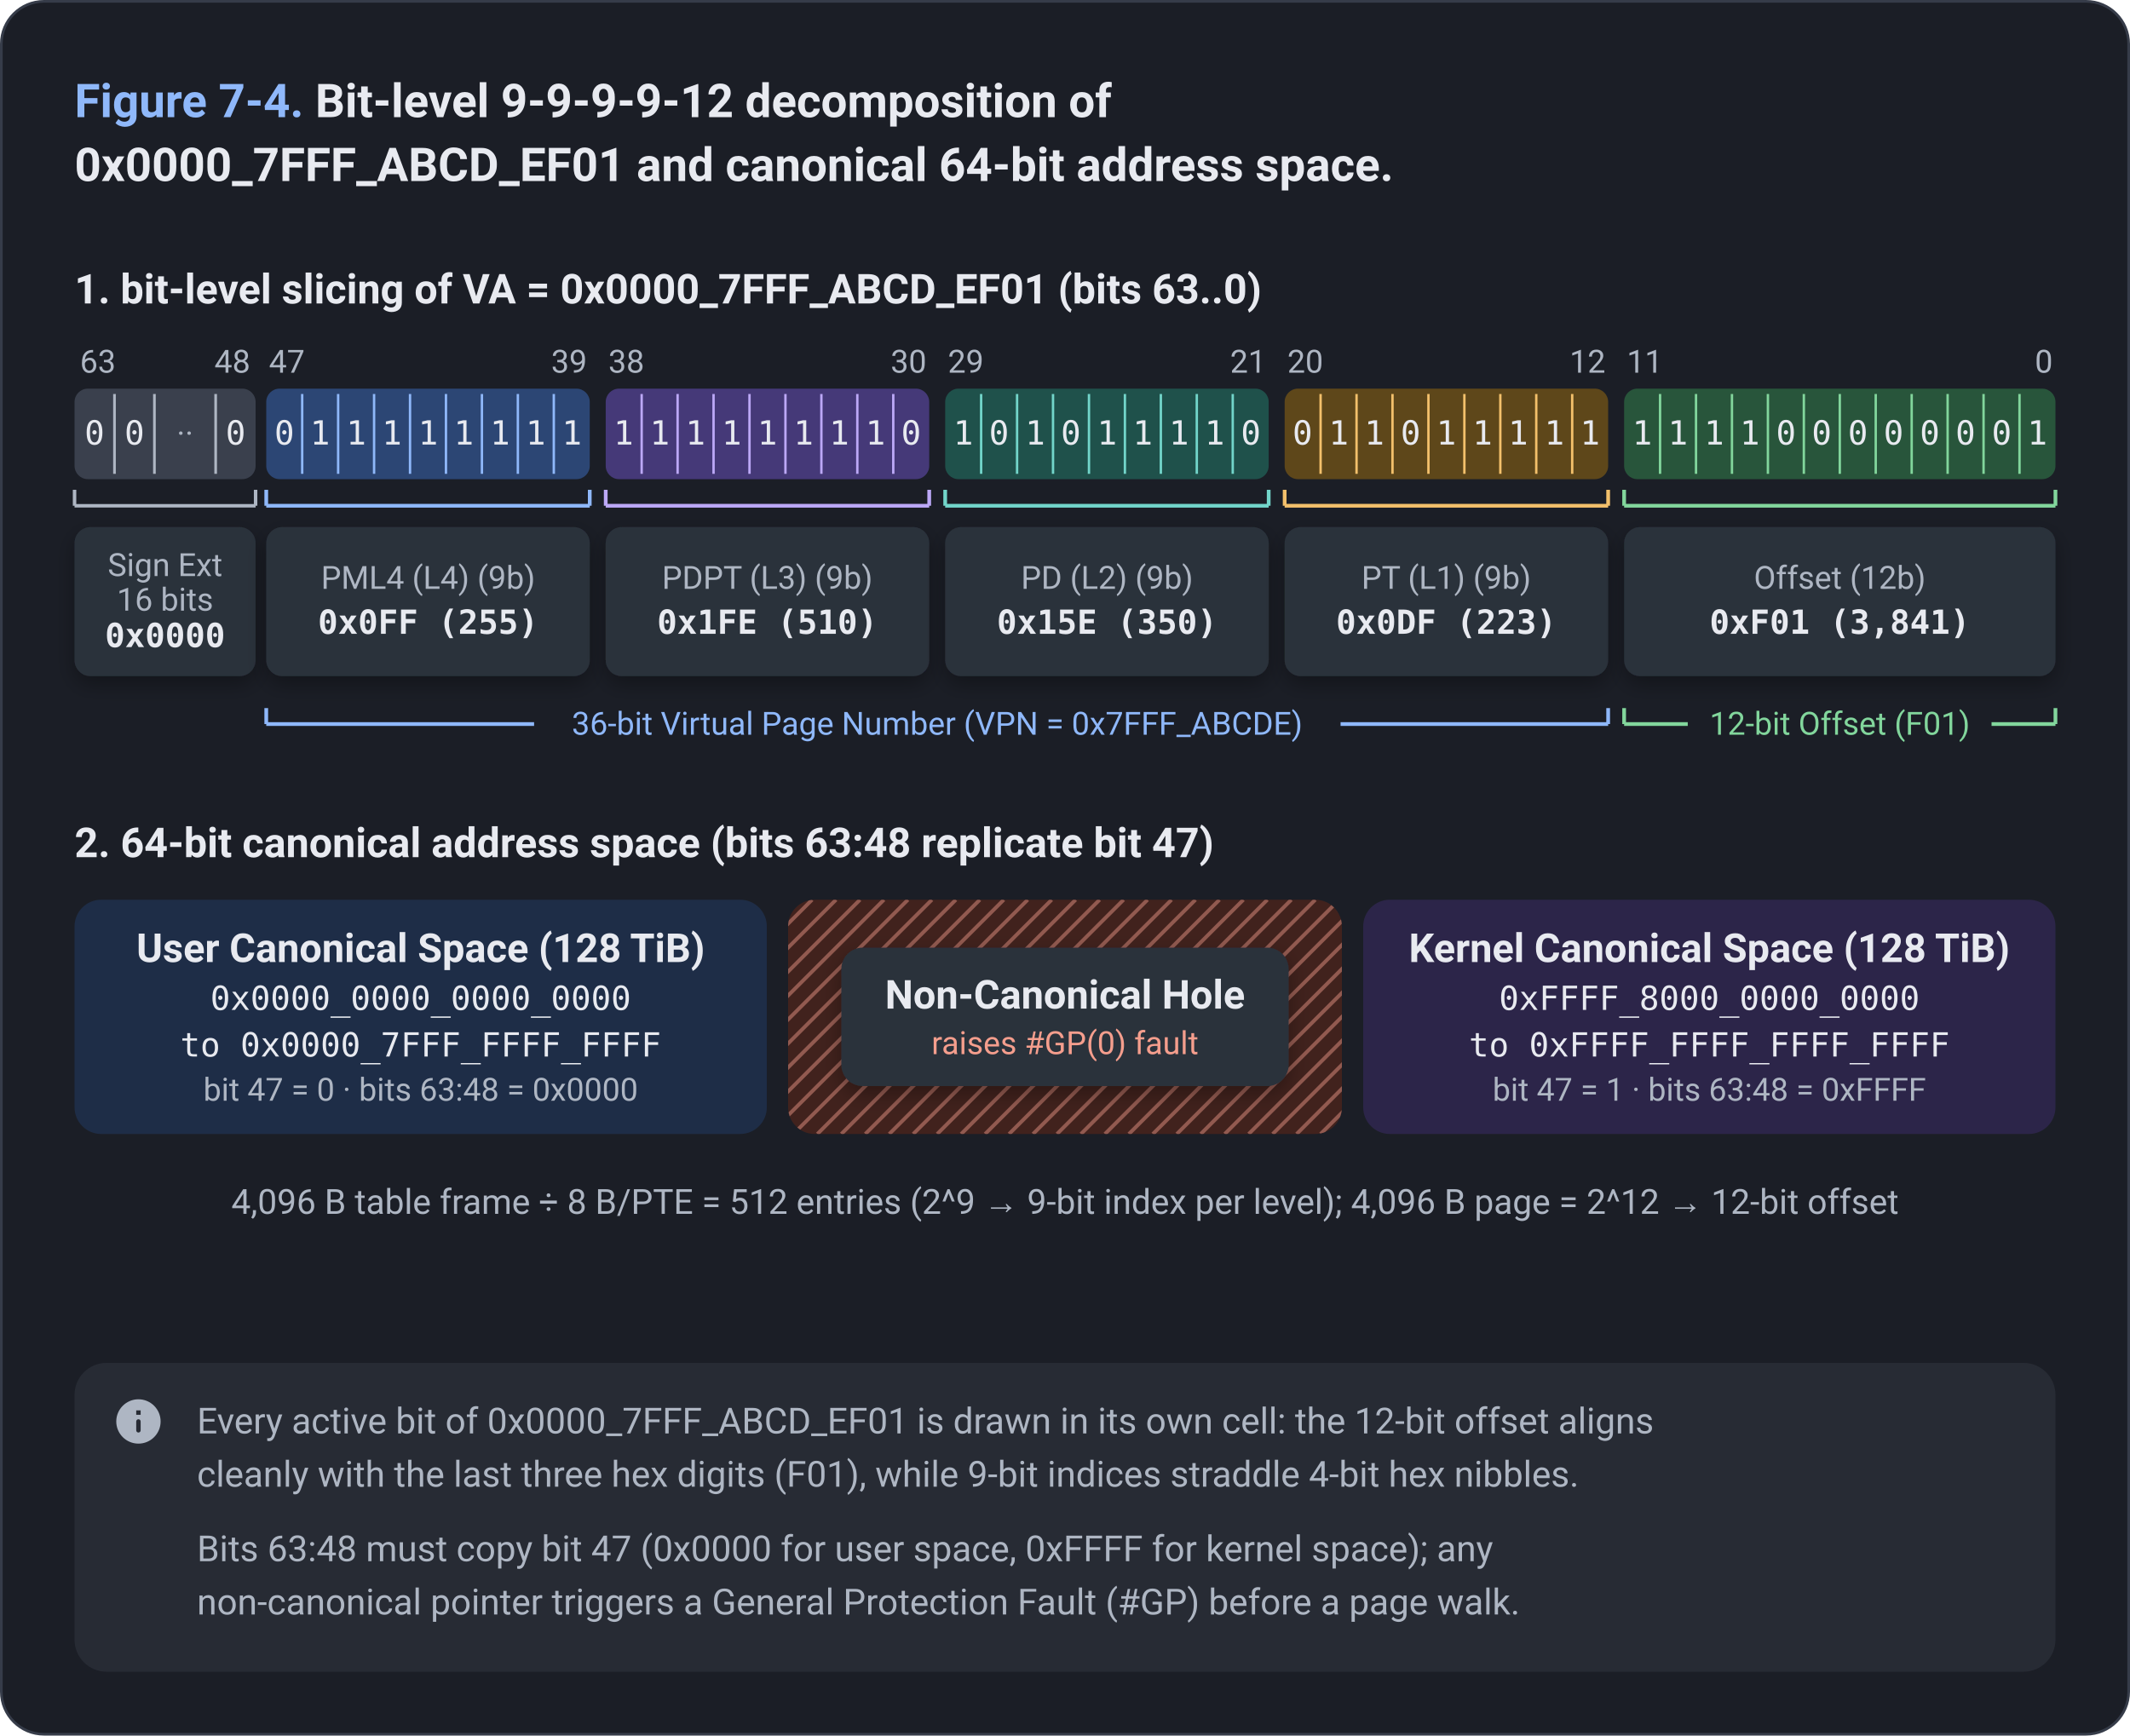
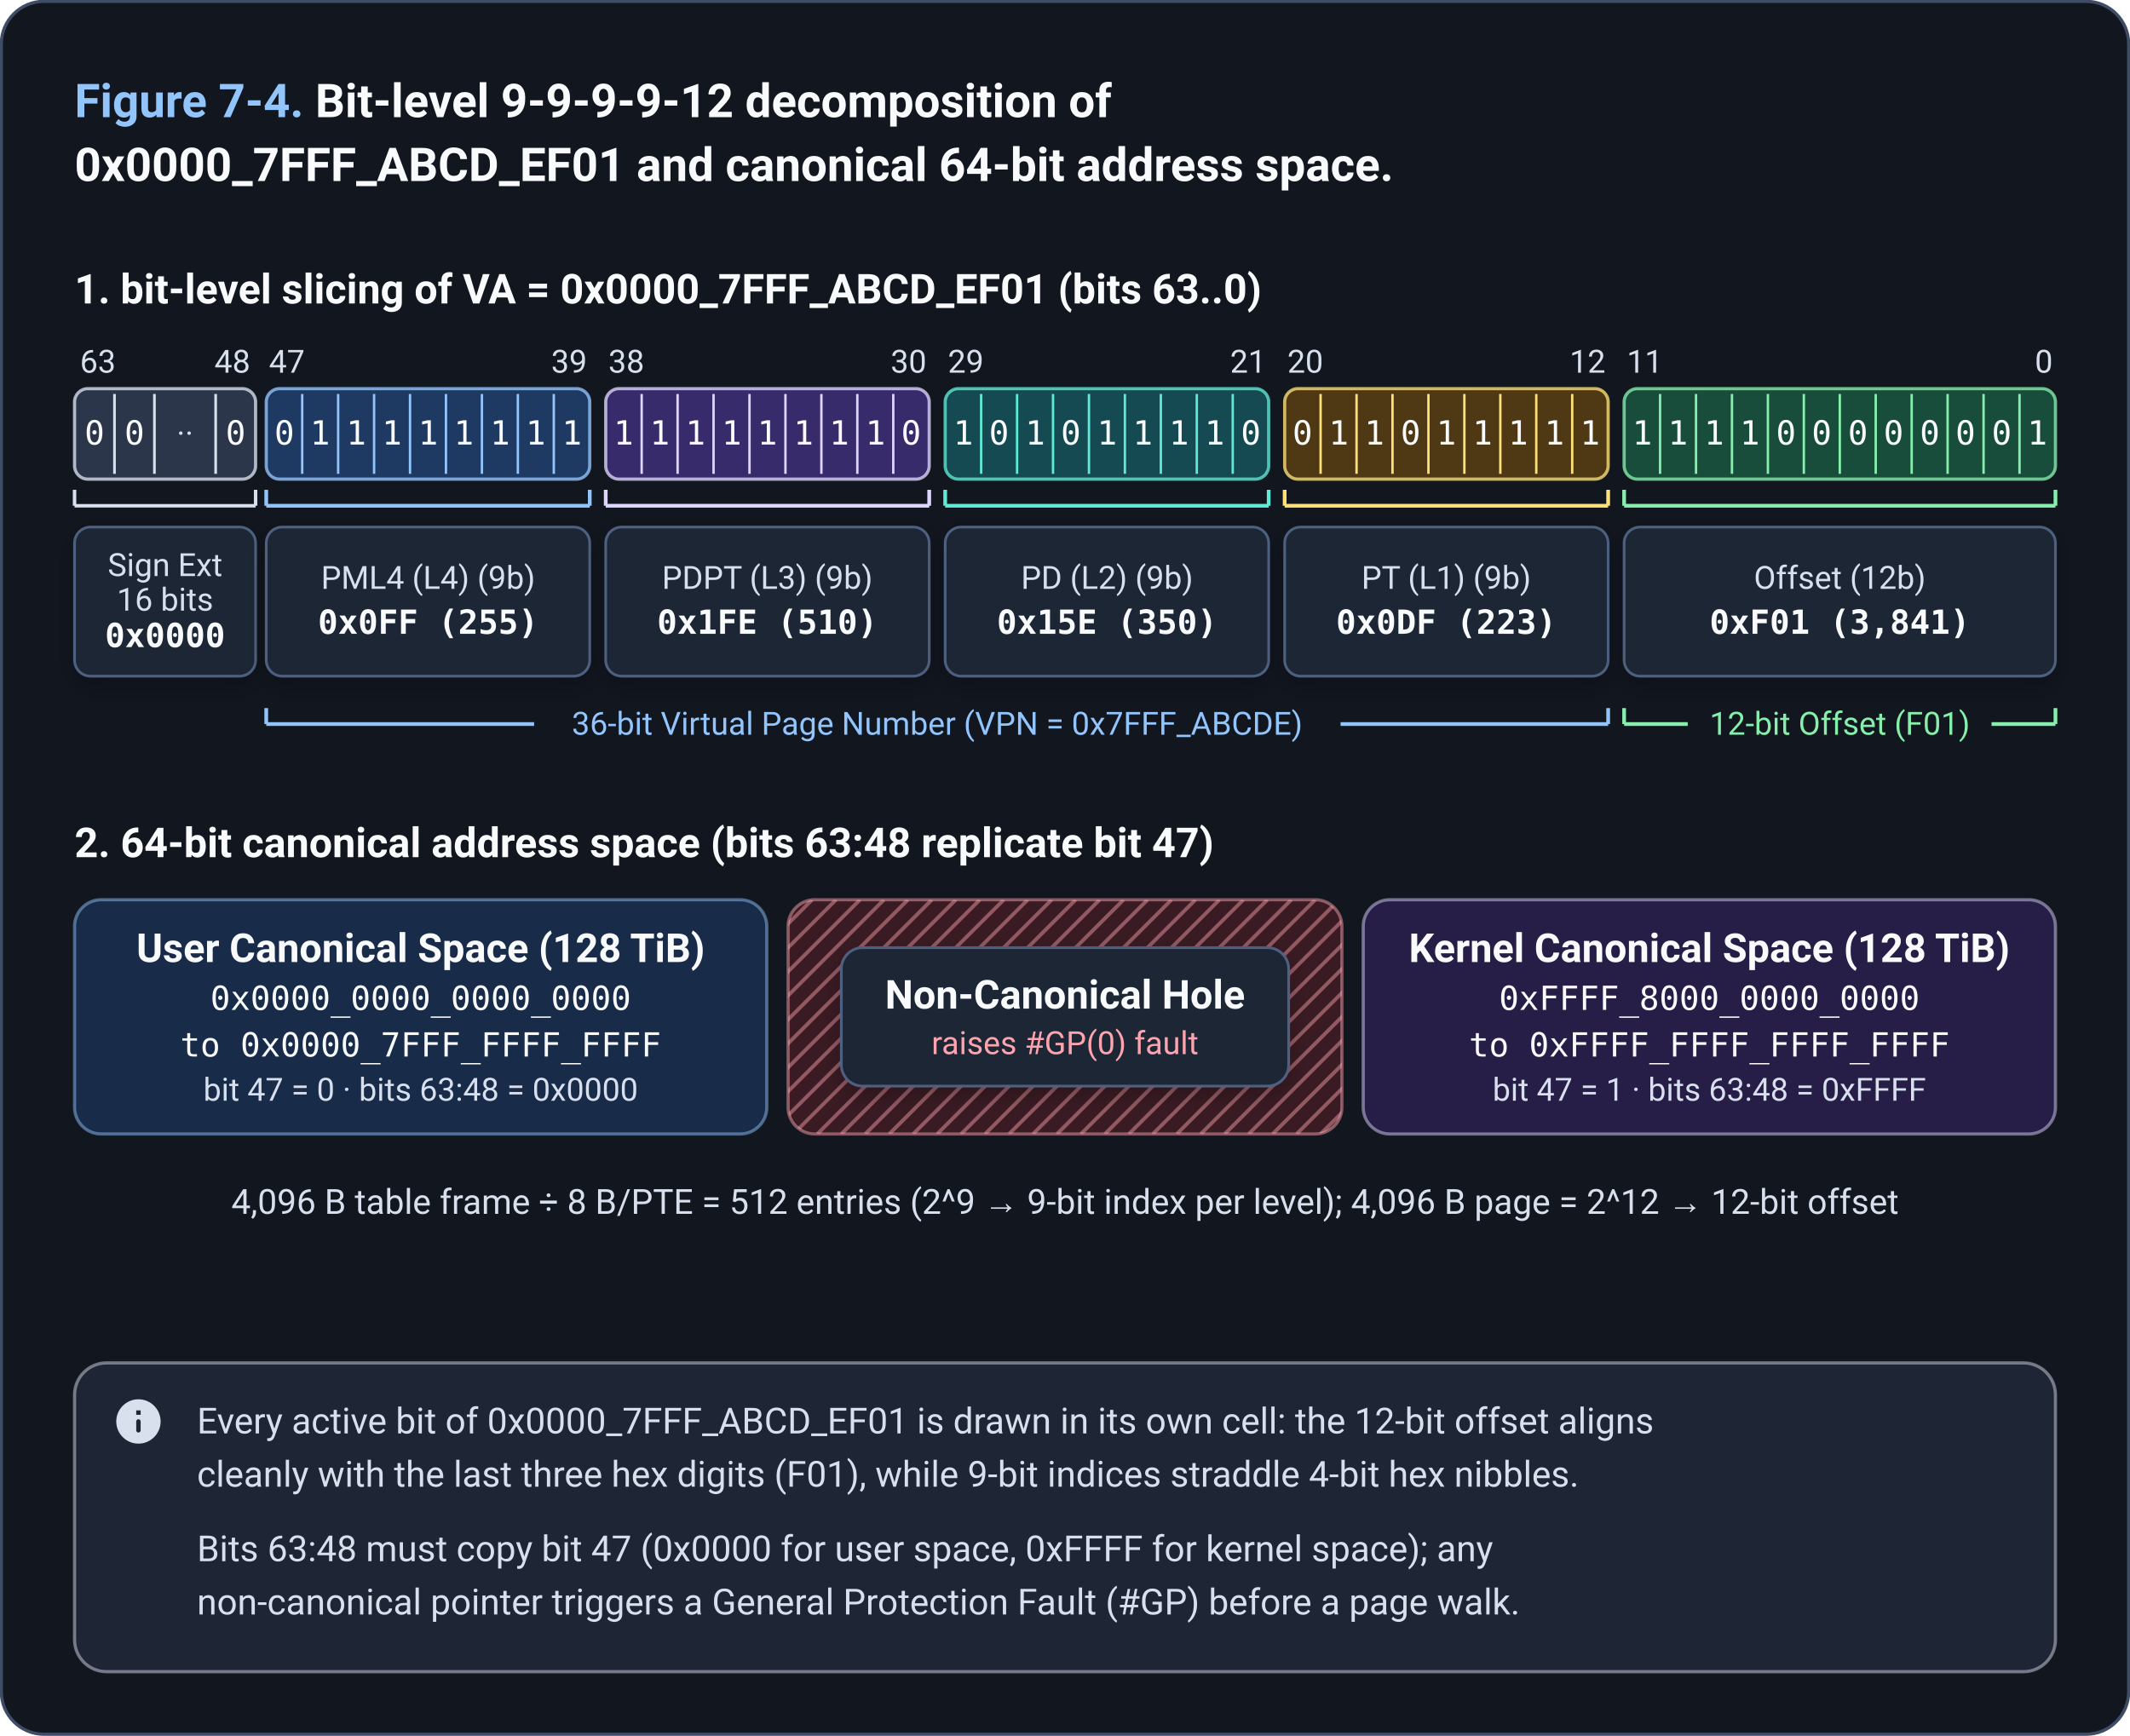
<svg xmlns="http://www.w3.org/2000/svg" viewBox="0 0 800 652" width="800" height="652">
  <style>
-     text { font-family: -apple-system, BlinkMacSystemFont, "Segoe UI", Roboto, "Helvetica Neue", Arial, sans-serif; fill: #E8EAF0; }
-     .paper { fill: #1B1E26; }
-     .frame { fill: #1B1E26; stroke: #363C49; stroke-width: 1; }
-     .card { fill: #2B303B; }
-     .hair { stroke: #363C49; stroke-width: 1.2; fill: none; }
-     .muted { fill: #AEB6C3; }
-     .ink { fill: #E8EAF0; }
+     text { font-family: -apple-system, BlinkMacSystemFont, "Segoe UI", Roboto, "Helvetica Neue", Arial, sans-serif; fill: #F8FAFC; }
+     .paper { fill: #12161F; }
+     .frame { fill: #12161F; stroke: #3E4C66; stroke-width: 1.2; }
+     .card { fill: #1E2636; stroke: #4E6080; stroke-width: 1; }
+     .hair { stroke: #3E4C66; stroke-width: 1.2; fill: none; }
+     .muted { fill: #D8E0EE; }
+     .ink { fill: #F8FAFC; }
    .title { font-size: 17.5px; font-weight: 650; }
    .head { font-size: 15.5px; font-weight: 650; }
    .name { font-size: 15px; font-weight: 650; }
    .body { font-size: 13.5px; }
    .sub { font-size: 13px; }
    .mono { font-size: 12.5px; font-family: "SF Mono", SFMono-Regular, ui-monospace, Menlo, Consolas, monospace; }
    .monob { font-size: 12.5px; font-weight: 650; font-family: "SF Mono", SFMono-Regular, ui-monospace, Menlo, Consolas, monospace; }
    .small { font-size: 12px; }
    .note { font-size: 13.5px; }
    .noteb { font-size: 13.5px; font-weight: 650; }
-     .sub, .small, .note { fill: #AEB6C3; }
-     .c-blue { fill: #1E2D47; }
-     .m-blue { fill: #2C4674; }
-     .a-blue { fill: #8FB8FA; }
-     .t-blue { fill: #8FB8FA; }
-     .w-blue { stroke: #8FB8FA; fill: none; stroke-linecap: butt; stroke-linejoin: round; }
-     .o-blue { stroke: #8FB8FA; fill: none; stroke-width: 1.5; }
-     .h-blue { stroke: #8FB8FA; stroke-width: 1.4; }
-     .c-green { fill: #1B3426; }
-     .m-green { fill: #28553B; }
-     .a-green { fill: #82D69C; }
-     .t-green { fill: #82D69C; }
-     .w-green { stroke: #82D69C; fill: none; stroke-linecap: butt; stroke-linejoin: round; }
-     .o-green { stroke: #82D69C; fill: none; stroke-width: 1.5; }
-     .h-green { stroke: #82D69C; stroke-width: 1.4; }
-     .c-amber { fill: #3A2D14; }
-     .m-amber { fill: #5E471A; }
-     .a-amber { fill: #F3C06B; }
-     .t-amber { fill: #F3C06B; }
-     .w-amber { stroke: #F3C06B; fill: none; stroke-linecap: butt; stroke-linejoin: round; }
-     .o-amber { stroke: #F3C06B; fill: none; stroke-width: 1.5; }
-     .h-amber { stroke: #F3C06B; stroke-width: 1.4; }
-     .c-red { fill: #41221D; }
-     .m-red { fill: #69322B; }
-     .a-red { fill: #F59E8D; }
-     .t-red { fill: #F59E8D; }
-     .w-red { stroke: #F59E8D; fill: none; stroke-linecap: butt; stroke-linejoin: round; }
-     .o-red { stroke: #F59E8D; fill: none; stroke-width: 1.5; }
-     .h-red { stroke: #F59E8D; stroke-width: 1.4; }
-     .c-purple { fill: #2C2549; }
-     .m-purple { fill: #453978; }
-     .a-purple { fill: #BCA8F7; }
-     .t-purple { fill: #BCA8F7; }
-     .w-purple { stroke: #BCA8F7; fill: none; stroke-linecap: butt; stroke-linejoin: round; }
-     .o-purple { stroke: #BCA8F7; fill: none; stroke-width: 1.5; }
-     .h-purple { stroke: #BCA8F7; stroke-width: 1.4; }
-     .c-teal { fill: #15332F; }
-     .m-teal { fill: #1F514B; }
-     .a-teal { fill: #72D5CA; }
-     .t-teal { fill: #72D5CA; }
-     .w-teal { stroke: #72D5CA; fill: none; stroke-linecap: butt; stroke-linejoin: round; }
-     .o-teal { stroke: #72D5CA; fill: none; stroke-width: 1.5; }
-     .h-teal { stroke: #72D5CA; stroke-width: 1.4; }
-     .c-gray { fill: #272B34; }
-     .m-gray { fill: #3A404D; }
-     .a-gray { fill: #AEB6C3; }
-     .t-gray { fill: #AEB6C3; }
-     .w-gray { stroke: #AEB6C3; fill: none; stroke-linecap: butt; stroke-linejoin: round; }
-     .o-gray { stroke: #AEB6C3; fill: none; stroke-width: 1.5; }
-     .h-gray { stroke: #AEB6C3; stroke-width: 1.4; }
-     .c-wire { fill: #272B34; }
-     .m-wire { fill: #3A404D; }
-     .a-wire { fill: #A2ABB9; }
-     .t-wire { fill: #A2ABB9; }
-     .w-wire { stroke: #A2ABB9; fill: none; stroke-linecap: butt; stroke-linejoin: round; }
-     .o-wire { stroke: #A2ABB9; fill: none; stroke-width: 1.5; }
-     .h-wire { stroke: #A2ABB9; stroke-width: 1.4; }
+     .sub, .small, .note { fill: #D8E0EE; }
+     .c-blue { fill: #182B49; stroke: #93C5FD; stroke-opacity: 0.48; stroke-width: 1.2; }
+     .m-blue { fill: #1E3A63; stroke: #93C5FD; stroke-opacity: 0.78; stroke-width: 1.2; }
+     .a-blue { fill: #93C5FD; }
+     .t-blue { fill: #93C5FD; }
+     .w-blue { stroke: #93C5FD; fill: none; stroke-linecap: butt; stroke-linejoin: round; }
+     .o-blue { stroke: #93C5FD; fill: none; stroke-width: 1.5; }
+     .h-blue { stroke: #93C5FD; stroke-width: 1.4; }
+     .c-green { fill: #133328; stroke: #86EFAC; stroke-opacity: 0.48; stroke-width: 1.2; }
+     .m-green { fill: #184D3B; stroke: #86EFAC; stroke-opacity: 0.78; stroke-width: 1.2; }
+     .a-green { fill: #86EFAC; }
+     .t-green { fill: #86EFAC; }
+     .w-green { stroke: #86EFAC; fill: none; stroke-linecap: butt; stroke-linejoin: round; }
+     .o-green { stroke: #86EFAC; fill: none; stroke-width: 1.5; }
+     .h-green { stroke: #86EFAC; stroke-width: 1.4; }
+     .c-amber { fill: #34250F; stroke: #FDE078; stroke-opacity: 0.48; stroke-width: 1.2; }
+     .m-amber { fill: #4F3814; stroke: #FDE078; stroke-opacity: 0.78; stroke-width: 1.2; }
+     .a-amber { fill: #FDE078; }
+     .t-amber { fill: #FDE078; }
+     .w-amber { stroke: #FDE078; fill: none; stroke-linecap: butt; stroke-linejoin: round; }
+     .o-amber { stroke: #FDE078; fill: none; stroke-width: 1.5; }
+     .h-amber { stroke: #FDE078; stroke-width: 1.4; }
+     .c-red { fill: #3A1B23; stroke: #FDA4AF; stroke-opacity: 0.48; stroke-width: 1.2; }
+     .m-red { fill: #582430; stroke: #FDA4AF; stroke-opacity: 0.78; stroke-width: 1.2; }
+     .a-red { fill: #FDA4AF; }
+     .t-red { fill: #FDA4AF; }
+     .w-red { stroke: #FDA4AF; fill: none; stroke-linecap: butt; stroke-linejoin: round; }
+     .o-red { stroke: #FDA4AF; fill: none; stroke-width: 1.5; }
+     .h-red { stroke: #FDA4AF; stroke-width: 1.4; }
+     .c-purple { fill: #261E47; stroke: #DDD6FE; stroke-opacity: 0.48; stroke-width: 1.2; }
+     .m-purple { fill: #382B6B; stroke: #DDD6FE; stroke-opacity: 0.78; stroke-width: 1.2; }
+     .a-purple { fill: #DDD6FE; }
+     .t-purple { fill: #DDD6FE; }
+     .w-purple { stroke: #DDD6FE; fill: none; stroke-linecap: butt; stroke-linejoin: round; }
+     .o-purple { stroke: #DDD6FE; fill: none; stroke-width: 1.5; }
+     .h-purple { stroke: #DDD6FE; stroke-width: 1.4; }
+     .c-teal { fill: #113136; stroke: #5EEAD4; stroke-opacity: 0.48; stroke-width: 1.2; }
+     .m-teal { fill: #164A52; stroke: #5EEAD4; stroke-opacity: 0.78; stroke-width: 1.2; }
+     .a-teal { fill: #5EEAD4; }
+     .t-teal { fill: #5EEAD4; }
+     .w-teal { stroke: #5EEAD4; fill: none; stroke-linecap: butt; stroke-linejoin: round; }
+     .o-teal { stroke: #5EEAD4; fill: none; stroke-width: 1.5; }
+     .h-teal { stroke: #5EEAD4; stroke-width: 1.4; }
+     .c-gray { fill: #1E2534; stroke: #D8E0EE; stroke-opacity: 0.48; stroke-width: 1.2; }
+     .m-gray { fill: #2C364A; stroke: #D8E0EE; stroke-opacity: 0.78; stroke-width: 1.2; }
+     .a-gray { fill: #D8E0EE; }
+     .t-gray { fill: #D8E0EE; }
+     .w-gray { stroke: #D8E0EE; fill: none; stroke-linecap: butt; stroke-linejoin: round; }
+     .o-gray { stroke: #D8E0EE; fill: none; stroke-width: 1.5; }
+     .h-gray { stroke: #D8E0EE; stroke-width: 1.4; }
+     .c-wire { fill: #1E2534; }
+     .m-wire { fill: #2C364A; }
+     .a-wire { fill: #CBD5E1; }
+     .t-wire { fill: #CBD5E1; }
+     .w-wire { stroke: #CBD5E1; fill: none; stroke-linecap: butt; stroke-linejoin: round; }
+     .o-wire { stroke: #CBD5E1; fill: none; stroke-width: 1.5; }
+     .h-wire { stroke: #CBD5E1; stroke-width: 1.4; }
  </style>
  <defs>
    <filter id="lift" x="-10%" y="-15%" width="120%" height="140%">
-       <feDropShadow dx="0" dy="1" stdDeviation="1.2" flood-color="#000000" flood-opacity="0.45" />
-       <feDropShadow dx="0" dy="3" stdDeviation="4" flood-color="#000000" flood-opacity="0.32" />
+       <feDropShadow dx="0" dy="1" stdDeviation="1.2" flood-color="#000000" flood-opacity="0.35" />
+       <feDropShadow dx="0" dy="3" stdDeviation="4" flood-color="#000000" flood-opacity="0.24" />
    </filter>
  </defs>
  <rect x="0.5" y="0.5" width="799" height="651" rx="16" class="frame" />
  <text x="28" y="44" class="title">
    <tspan class="t-blue">Figure 7-4.</tspan> Bit-level 9-9-9-9-12 decomposition of</text>
  <text x="28" y="68" class="title">0x0000_7FFF_ABCD_EF01 and canonical 64-bit address space.</text>
  <g transform="translate(0 98)">
    <text x="28.0" y="16.0" class="head">1. bit-level slicing of VA = 0x0000_7FFF_ABCD_EF01 (bits 63..0)</text>
    <text x="30.0" y="42.0" class="small">63</text>
    <text x="94.0" y="42.0" class="small" text-anchor="end">48</text>
    <rect x="28.0" y="48.0" width="68.0" height="34.0" rx="5" class="m-gray" />
    <text x="35.5" y="69.0" class="mono" text-anchor="middle" data-fit="26.0,45.0">0</text>
    <line x1="43.0" y1="50.0" x2="43.0" y2="80.0" class="w-gray" stroke-width="1.0" />
    <text x="50.5" y="69.0" class="mono" text-anchor="middle" data-fit="41.0,60.0">0</text>
    <line x1="58.0" y1="50.0" x2="58.0" y2="80.0" class="w-gray" stroke-width="1.0" />
    <text x="69.5" y="69.0" class="small" text-anchor="middle" data-fit="56.0,83.0">··</text>
    <line x1="81.0" y1="50.0" x2="81.0" y2="80.0" class="w-gray" stroke-width="1.0" />
    <text x="88.5" y="69.0" class="mono" text-anchor="middle" data-fit="79.0,98.0">0</text>
    <line x1="28.0" y1="92.0" x2="96.0" y2="92.0" class="w-gray" stroke-width="1.3" />
    <line x1="28.0" y1="86.0" x2="28.0" y2="92.0" class="w-gray" stroke-width="1.3" />
    <line x1="96.0" y1="86.0" x2="96.0" y2="92.0" class="w-gray" stroke-width="1.3" />
    <rect x="28.0" y="100.0" width="68.0" height="56.0" rx="6" class="card" filter="url(#lift)" />
    <text x="62.0" y="118.4" class="small" text-anchor="middle" data-fit="33.0,91.0">Sign Ext</text>
    <text x="62.0" y="131.4" class="small" text-anchor="middle" data-fit="33.0,91.0">16 bits</text>
    <text x="62.0" y="145.1" class="monob" text-anchor="middle" data-fit="33.0,91.0">0x0000</text>
    <text x="101.0" y="42.0" class="small">47</text>
    <text x="220.5" y="42.0" class="small" text-anchor="end">39</text>
    <rect x="100.0" y="48.0" width="121.5" height="34.0" rx="5" class="m-blue" />
    <text x="106.8" y="69.0" class="mono" text-anchor="middle" data-fit="98.0,115.5">0</text>
    <line x1="113.5" y1="50.0" x2="113.5" y2="80.0" class="w-blue" stroke-width="0.9" />
    <text x="120.2" y="69.0" class="mono" text-anchor="middle" data-fit="111.5,129.0">1</text>
    <line x1="127.0" y1="50.0" x2="127.0" y2="80.0" class="w-blue" stroke-width="0.9" />
    <text x="133.8" y="69.0" class="mono" text-anchor="middle" data-fit="125.0,142.5">1</text>
    <line x1="140.5" y1="50.0" x2="140.5" y2="80.0" class="w-blue" stroke-width="0.9" />
    <text x="147.2" y="69.0" class="mono" text-anchor="middle" data-fit="138.5,156.0">1</text>
    <line x1="154.0" y1="50.0" x2="154.0" y2="80.0" class="w-blue" stroke-width="0.9" />
    <text x="160.8" y="69.0" class="mono" text-anchor="middle" data-fit="152.0,169.5">1</text>
    <line x1="167.5" y1="50.0" x2="167.5" y2="80.0" class="w-blue" stroke-width="0.9" />
    <text x="174.2" y="69.0" class="mono" text-anchor="middle" data-fit="165.5,183.0">1</text>
    <line x1="181.0" y1="50.0" x2="181.0" y2="80.0" class="w-blue" stroke-width="0.9" />
    <text x="187.8" y="69.0" class="mono" text-anchor="middle" data-fit="179.0,196.5">1</text>
    <line x1="194.5" y1="50.0" x2="194.5" y2="80.0" class="w-blue" stroke-width="0.9" />
    <text x="201.2" y="69.0" class="mono" text-anchor="middle" data-fit="192.5,210.0">1</text>
    <line x1="208.0" y1="50.0" x2="208.0" y2="80.0" class="w-blue" stroke-width="0.9" />
    <text x="214.8" y="69.0" class="mono" text-anchor="middle" data-fit="206.0,223.5">1</text>
    <line x1="100.0" y1="92.0" x2="221.5" y2="92.0" class="w-blue" stroke-width="1.4" />
    <line x1="100.0" y1="86.0" x2="100.0" y2="92.0" class="w-blue" stroke-width="1.4" />
    <line x1="221.5" y1="86.0" x2="221.5" y2="92.0" class="w-blue" stroke-width="1.4" />
    <rect x="100.0" y="100.0" width="121.5" height="56.0" rx="6" class="card" filter="url(#lift)" />
    <text x="160.8" y="123.2" class="small" text-anchor="middle" data-fit="105.0,216.5">PML4 (L4) (9b)</text>
    <text x="160.8" y="140.1" class="monob" text-anchor="middle" data-fit="105.0,216.5">0x0FF (255)</text>
    <text x="228.5" y="42.0" class="small">38</text>
    <text x="348.0" y="42.0" class="small" text-anchor="end">30</text>
    <rect x="227.5" y="48.0" width="121.5" height="34.0" rx="5" class="m-purple" />
    <text x="234.2" y="69.0" class="mono" text-anchor="middle" data-fit="225.5,243.0">1</text>
    <line x1="241.0" y1="50.0" x2="241.0" y2="80.0" class="w-purple" stroke-width="0.9" />
    <text x="247.8" y="69.0" class="mono" text-anchor="middle" data-fit="239.0,256.5">1</text>
    <line x1="254.5" y1="50.0" x2="254.5" y2="80.0" class="w-purple" stroke-width="0.9" />
    <text x="261.2" y="69.0" class="mono" text-anchor="middle" data-fit="252.5,270.0">1</text>
    <line x1="268.0" y1="50.0" x2="268.0" y2="80.0" class="w-purple" stroke-width="0.9" />
    <text x="274.8" y="69.0" class="mono" text-anchor="middle" data-fit="266.0,283.5">1</text>
    <line x1="281.5" y1="50.0" x2="281.5" y2="80.0" class="w-purple" stroke-width="0.9" />
    <text x="288.2" y="69.0" class="mono" text-anchor="middle" data-fit="279.5,297.0">1</text>
    <line x1="295.0" y1="50.0" x2="295.0" y2="80.0" class="w-purple" stroke-width="0.9" />
    <text x="301.8" y="69.0" class="mono" text-anchor="middle" data-fit="293.0,310.5">1</text>
    <line x1="308.5" y1="50.0" x2="308.5" y2="80.0" class="w-purple" stroke-width="0.9" />
    <text x="315.2" y="69.0" class="mono" text-anchor="middle" data-fit="306.5,324.0">1</text>
    <line x1="322.0" y1="50.0" x2="322.0" y2="80.0" class="w-purple" stroke-width="0.9" />
    <text x="328.8" y="69.0" class="mono" text-anchor="middle" data-fit="320.0,337.5">1</text>
    <line x1="335.5" y1="50.0" x2="335.5" y2="80.0" class="w-purple" stroke-width="0.9" />
    <text x="342.2" y="69.0" class="mono" text-anchor="middle" data-fit="333.5,351.0">0</text>
    <line x1="227.5" y1="92.0" x2="349.0" y2="92.0" class="w-purple" stroke-width="1.4" />
    <line x1="227.5" y1="86.0" x2="227.5" y2="92.0" class="w-purple" stroke-width="1.4" />
    <line x1="349.0" y1="86.0" x2="349.0" y2="92.0" class="w-purple" stroke-width="1.4" />
    <rect x="227.5" y="100.0" width="121.5" height="56.0" rx="6" class="card" filter="url(#lift)" />
    <text x="288.2" y="123.2" class="small" text-anchor="middle" data-fit="232.5,344.0">PDPT (L3) (9b)</text>
    <text x="288.2" y="140.1" class="monob" text-anchor="middle" data-fit="232.5,344.0">0x1FE (510)</text>
    <text x="356.0" y="42.0" class="small">29</text>
    <text x="475.5" y="42.0" class="small" text-anchor="end">21</text>
    <rect x="355.0" y="48.0" width="121.5" height="34.0" rx="5" class="m-teal" />
    <text x="361.8" y="69.0" class="mono" text-anchor="middle" data-fit="353.0,370.5">1</text>
    <line x1="368.5" y1="50.0" x2="368.5" y2="80.0" class="w-teal" stroke-width="0.9" />
    <text x="375.2" y="69.0" class="mono" text-anchor="middle" data-fit="366.5,384.0">0</text>
    <line x1="382.0" y1="50.0" x2="382.0" y2="80.0" class="w-teal" stroke-width="0.9" />
    <text x="388.8" y="69.0" class="mono" text-anchor="middle" data-fit="380.0,397.5">1</text>
    <line x1="395.5" y1="50.0" x2="395.5" y2="80.0" class="w-teal" stroke-width="0.9" />
    <text x="402.2" y="69.0" class="mono" text-anchor="middle" data-fit="393.5,411.0">0</text>
    <line x1="409.0" y1="50.0" x2="409.0" y2="80.0" class="w-teal" stroke-width="0.9" />
    <text x="415.8" y="69.0" class="mono" text-anchor="middle" data-fit="407.0,424.5">1</text>
    <line x1="422.5" y1="50.0" x2="422.5" y2="80.0" class="w-teal" stroke-width="0.9" />
    <text x="429.2" y="69.0" class="mono" text-anchor="middle" data-fit="420.5,438.0">1</text>
    <line x1="436.0" y1="50.0" x2="436.0" y2="80.0" class="w-teal" stroke-width="0.9" />
    <text x="442.8" y="69.0" class="mono" text-anchor="middle" data-fit="434.0,451.5">1</text>
    <line x1="449.5" y1="50.0" x2="449.5" y2="80.0" class="w-teal" stroke-width="0.9" />
    <text x="456.2" y="69.0" class="mono" text-anchor="middle" data-fit="447.5,465.0">1</text>
    <line x1="463.0" y1="50.0" x2="463.0" y2="80.0" class="w-teal" stroke-width="0.9" />
    <text x="469.8" y="69.0" class="mono" text-anchor="middle" data-fit="461.0,478.5">0</text>
    <line x1="355.0" y1="92.0" x2="476.5" y2="92.0" class="w-teal" stroke-width="1.4" />
    <line x1="355.0" y1="86.0" x2="355.0" y2="92.0" class="w-teal" stroke-width="1.4" />
    <line x1="476.5" y1="86.0" x2="476.5" y2="92.0" class="w-teal" stroke-width="1.4" />
    <rect x="355.0" y="100.0" width="121.5" height="56.0" rx="6" class="card" filter="url(#lift)" />
    <text x="415.8" y="123.2" class="small" text-anchor="middle" data-fit="360.0,471.5">PD (L2) (9b)</text>
    <text x="415.8" y="140.1" class="monob" text-anchor="middle" data-fit="360.0,471.5">0x15E (350)</text>
    <text x="483.5" y="42.0" class="small">20</text>
    <text x="603.0" y="42.0" class="small" text-anchor="end">12</text>
    <rect x="482.5" y="48.0" width="121.5" height="34.0" rx="5" class="m-amber" />
    <text x="489.2" y="69.0" class="mono" text-anchor="middle" data-fit="480.5,498.0">0</text>
    <line x1="496.0" y1="50.0" x2="496.0" y2="80.0" class="w-amber" stroke-width="0.9" />
    <text x="502.8" y="69.0" class="mono" text-anchor="middle" data-fit="494.0,511.5">1</text>
    <line x1="509.5" y1="50.0" x2="509.5" y2="80.0" class="w-amber" stroke-width="0.9" />
    <text x="516.2" y="69.0" class="mono" text-anchor="middle" data-fit="507.5,525.0">1</text>
    <line x1="523.0" y1="50.0" x2="523.0" y2="80.0" class="w-amber" stroke-width="0.9" />
    <text x="529.8" y="69.0" class="mono" text-anchor="middle" data-fit="521.0,538.5">0</text>
    <line x1="536.5" y1="50.0" x2="536.5" y2="80.0" class="w-amber" stroke-width="0.9" />
    <text x="543.2" y="69.0" class="mono" text-anchor="middle" data-fit="534.5,552.0">1</text>
    <line x1="550.0" y1="50.0" x2="550.0" y2="80.0" class="w-amber" stroke-width="0.9" />
    <text x="556.8" y="69.0" class="mono" text-anchor="middle" data-fit="548.0,565.5">1</text>
    <line x1="563.5" y1="50.0" x2="563.5" y2="80.0" class="w-amber" stroke-width="0.9" />
    <text x="570.2" y="69.0" class="mono" text-anchor="middle" data-fit="561.5,579.0">1</text>
    <line x1="577.0" y1="50.0" x2="577.0" y2="80.0" class="w-amber" stroke-width="0.9" />
    <text x="583.8" y="69.0" class="mono" text-anchor="middle" data-fit="575.0,592.5">1</text>
    <line x1="590.5" y1="50.0" x2="590.5" y2="80.0" class="w-amber" stroke-width="0.9" />
    <text x="597.2" y="69.0" class="mono" text-anchor="middle" data-fit="588.5,606.0">1</text>
    <line x1="482.5" y1="92.0" x2="604.0" y2="92.0" class="w-amber" stroke-width="1.4" />
    <line x1="482.5" y1="86.0" x2="482.5" y2="92.0" class="w-amber" stroke-width="1.4" />
    <line x1="604.0" y1="86.0" x2="604.0" y2="92.0" class="w-amber" stroke-width="1.4" />
    <rect x="482.5" y="100.0" width="121.5" height="56.0" rx="6" class="card" filter="url(#lift)" />
    <text x="543.2" y="123.2" class="small" text-anchor="middle" data-fit="487.5,599.0">PT (L1) (9b)</text>
    <text x="543.2" y="140.1" class="monob" text-anchor="middle" data-fit="487.5,599.0">0x0DF (223)</text>
    <text x="611.0" y="42.0" class="small">11</text>
    <text x="771.0" y="42.0" class="small" text-anchor="end">0</text>
    <rect x="610.0" y="48.0" width="162.0" height="34.0" rx="5" class="m-green" />
    <text x="616.8" y="69.0" class="mono" text-anchor="middle" data-fit="608.0,625.5">1</text>
    <line x1="623.5" y1="50.0" x2="623.5" y2="80.0" class="w-green" stroke-width="0.9" />
    <text x="630.2" y="69.0" class="mono" text-anchor="middle" data-fit="621.5,639.0">1</text>
    <line x1="637.0" y1="50.0" x2="637.0" y2="80.0" class="w-green" stroke-width="0.9" />
    <text x="643.8" y="69.0" class="mono" text-anchor="middle" data-fit="635.0,652.5">1</text>
    <line x1="650.5" y1="50.0" x2="650.5" y2="80.0" class="w-green" stroke-width="0.9" />
    <text x="657.2" y="69.0" class="mono" text-anchor="middle" data-fit="648.5,666.0">1</text>
    <line x1="664.0" y1="50.0" x2="664.0" y2="80.0" class="w-green" stroke-width="0.9" />
    <text x="670.8" y="69.0" class="mono" text-anchor="middle" data-fit="662.0,679.5">0</text>
    <line x1="677.5" y1="50.0" x2="677.5" y2="80.0" class="w-green" stroke-width="0.9" />
    <text x="684.2" y="69.0" class="mono" text-anchor="middle" data-fit="675.5,693.0">0</text>
    <line x1="691.0" y1="50.0" x2="691.0" y2="80.0" class="w-green" stroke-width="0.9" />
    <text x="697.8" y="69.0" class="mono" text-anchor="middle" data-fit="689.0,706.5">0</text>
    <line x1="704.5" y1="50.0" x2="704.5" y2="80.0" class="w-green" stroke-width="0.9" />
    <text x="711.2" y="69.0" class="mono" text-anchor="middle" data-fit="702.5,720.0">0</text>
    <line x1="718.0" y1="50.0" x2="718.0" y2="80.0" class="w-green" stroke-width="0.9" />
    <text x="724.8" y="69.0" class="mono" text-anchor="middle" data-fit="716.0,733.5">0</text>
    <line x1="731.5" y1="50.0" x2="731.5" y2="80.0" class="w-green" stroke-width="0.9" />
    <text x="738.2" y="69.0" class="mono" text-anchor="middle" data-fit="729.5,747.0">0</text>
    <line x1="745.0" y1="50.0" x2="745.0" y2="80.0" class="w-green" stroke-width="0.9" />
    <text x="751.8" y="69.0" class="mono" text-anchor="middle" data-fit="743.0,760.5">0</text>
    <line x1="758.5" y1="50.0" x2="758.5" y2="80.0" class="w-green" stroke-width="0.9" />
    <text x="765.2" y="69.0" class="mono" text-anchor="middle" data-fit="756.5,774.0">1</text>
    <line x1="610.0" y1="92.0" x2="772.0" y2="92.0" class="w-green" stroke-width="1.4" />
    <line x1="610.0" y1="86.0" x2="610.0" y2="92.0" class="w-green" stroke-width="1.4" />
    <line x1="772.0" y1="86.0" x2="772.0" y2="92.0" class="w-green" stroke-width="1.4" />
    <rect x="610.0" y="100.0" width="162.0" height="56.0" rx="6" class="card" filter="url(#lift)" />
    <text x="691.0" y="123.2" class="small" text-anchor="middle" data-fit="615.0,767.0">Offset (12b)</text>
    <text x="691.0" y="140.1" class="monob" text-anchor="middle" data-fit="615.0,767.0">0xF01 (3,841)</text>
    <line x1="100.0" y1="174.0" x2="604.0" y2="174.0" class="w-blue" stroke-width="1.4" />
    <line x1="100.0" y1="168.0" x2="100.0" y2="174.0" class="w-blue" stroke-width="1.4" />
    <line x1="604.0" y1="168.0" x2="604.0" y2="174.0" class="w-blue" stroke-width="1.4" />
    <rect x="200.6" y="166.0" width="302.9" height="18.0" rx="4" class="paper" />
    <text x="352.0" y="178.0" class="small t-blue" text-anchor="middle">36-bit Virtual Page Number (VPN = 0x7FFF_ABCDE)</text>
    <line x1="610.0" y1="174.0" x2="772.0" y2="174.0" class="w-green" stroke-width="1.4" />
    <line x1="610.0" y1="168.0" x2="610.0" y2="174.0" class="w-green" stroke-width="1.4" />
    <line x1="772.0" y1="168.0" x2="772.0" y2="174.0" class="w-green" stroke-width="1.4" />
    <rect x="633.9" y="166.0" width="114.1" height="18.0" rx="4" class="paper" />
    <text x="691.0" y="178.0" class="small t-green" text-anchor="middle">12-bit Offset (F01)</text>
    <text x="28.0" y="224.0" class="head">2. 64-bit canonical address space (bits 63:48 replicate bit 47)</text>
    <rect x="28.0" y="240.0" width="260.0" height="88.0" rx="10" class="c-blue" />
    <text x="158.0" y="263.4" class="name" text-anchor="middle" data-fit="33.0,283.0">User Canonical Space (128 TiB)</text>
    <text x="158.0" y="281.4" class="mono" text-anchor="middle" data-fit="33.0,283.0">0x0000_0000_0000_0000</text>
    <text x="158.0" y="298.9" class="mono" text-anchor="middle" data-fit="33.0,283.0">to 0x0000_7FFF_FFFF_FFFF</text>
    <text x="158.0" y="315.5" class="small" text-anchor="middle" data-fit="33.0,283.0">bit 47 = 0 · bits 63:48 = 0x0000</text>
    <rect x="296.0" y="240.0" width="208.0" height="88.0" rx="10" class="c-red" />
    <clipPath id="clip-171">
      <rect x="296.0" y="240.0" width="208.0" height="88.0" rx="10" />
    </clipPath>
    <g clip-path="url(#clip-171)">
      <line x1="208.0" y1="328.0" x2="296.0" y2="240.0" class="h-red" opacity="0.45" />
      <line x1="217.0" y1="328.0" x2="305.0" y2="240.0" class="h-red" opacity="0.45" />
      <line x1="226.0" y1="328.0" x2="314.0" y2="240.0" class="h-red" opacity="0.45" />
      <line x1="235.0" y1="328.0" x2="323.0" y2="240.0" class="h-red" opacity="0.45" />
      <line x1="244.0" y1="328.0" x2="332.0" y2="240.0" class="h-red" opacity="0.45" />
      <line x1="253.0" y1="328.0" x2="341.0" y2="240.0" class="h-red" opacity="0.45" />
      <line x1="262.0" y1="328.0" x2="350.0" y2="240.0" class="h-red" opacity="0.45" />
      <line x1="271.0" y1="328.0" x2="359.0" y2="240.0" class="h-red" opacity="0.45" />
      <line x1="280.0" y1="328.0" x2="368.0" y2="240.0" class="h-red" opacity="0.45" />
      <line x1="289.0" y1="328.0" x2="377.0" y2="240.0" class="h-red" opacity="0.45" />
      <line x1="298.0" y1="328.0" x2="386.0" y2="240.0" class="h-red" opacity="0.45" />
      <line x1="307.0" y1="328.0" x2="395.0" y2="240.0" class="h-red" opacity="0.45" />
      <line x1="316.0" y1="328.0" x2="404.0" y2="240.0" class="h-red" opacity="0.45" />
      <line x1="325.0" y1="328.0" x2="413.0" y2="240.0" class="h-red" opacity="0.45" />
      <line x1="334.0" y1="328.0" x2="422.0" y2="240.0" class="h-red" opacity="0.45" />
      <line x1="343.0" y1="328.0" x2="431.0" y2="240.0" class="h-red" opacity="0.45" />
      <line x1="352.0" y1="328.0" x2="440.0" y2="240.0" class="h-red" opacity="0.45" />
      <line x1="361.0" y1="328.0" x2="449.0" y2="240.0" class="h-red" opacity="0.45" />
      <line x1="370.0" y1="328.0" x2="458.0" y2="240.0" class="h-red" opacity="0.45" />
      <line x1="379.0" y1="328.0" x2="467.0" y2="240.0" class="h-red" opacity="0.45" />
      <line x1="388.0" y1="328.0" x2="476.0" y2="240.0" class="h-red" opacity="0.45" />
      <line x1="397.0" y1="328.0" x2="485.0" y2="240.0" class="h-red" opacity="0.45" />
      <line x1="406.0" y1="328.0" x2="494.0" y2="240.0" class="h-red" opacity="0.45" />
      <line x1="415.0" y1="328.0" x2="503.0" y2="240.0" class="h-red" opacity="0.45" />
      <line x1="424.0" y1="328.0" x2="512.0" y2="240.0" class="h-red" opacity="0.45" />
      <line x1="433.0" y1="328.0" x2="521.0" y2="240.0" class="h-red" opacity="0.45" />
      <line x1="442.0" y1="328.0" x2="530.0" y2="240.0" class="h-red" opacity="0.45" />
      <line x1="451.0" y1="328.0" x2="539.0" y2="240.0" class="h-red" opacity="0.45" />
      <line x1="460.0" y1="328.0" x2="548.0" y2="240.0" class="h-red" opacity="0.45" />
      <line x1="469.0" y1="328.0" x2="557.0" y2="240.0" class="h-red" opacity="0.45" />
      <line x1="478.0" y1="328.0" x2="566.0" y2="240.0" class="h-red" opacity="0.45" />
      <line x1="487.0" y1="328.0" x2="575.0" y2="240.0" class="h-red" opacity="0.45" />
      <line x1="496.0" y1="328.0" x2="584.0" y2="240.0" class="h-red" opacity="0.45" />
    </g>
    <rect x="316.0" y="258.0" width="168.0" height="52.0" rx="8" class="card" filter="url(#lift)" />
    <text x="400.0" y="280.9" class="name" text-anchor="middle" data-fit="321.0,479.0">Non-Canonical Hole</text>
    <text x="400.0" y="298.0" class="small t-red" text-anchor="middle" data-fit="321.0,479.0">raises #GP(0) fault</text>
    <rect x="512.0" y="240.0" width="260.0" height="88.0" rx="10" class="c-purple" />
    <text x="642.0" y="263.4" class="name" text-anchor="middle" data-fit="517.0,767.0">Kernel Canonical Space (128 TiB)</text>
    <text x="642.0" y="281.4" class="mono" text-anchor="middle" data-fit="517.0,767.0">0xFFFF_8000_0000_0000</text>
    <text x="642.0" y="298.9" class="mono" text-anchor="middle" data-fit="517.0,767.0">to 0xFFFF_FFFF_FFFF_FFFF</text>
    <text x="642.0" y="315.5" class="small" text-anchor="middle" data-fit="517.0,767.0">bit 47 = 1 · bits 63:48 = 0xFFFF</text>
    <text x="400.0" y="358.0" class="sub" text-anchor="middle">4,096 B table frame ÷ 8 B/PTE = 512 entries (2^9 → 9-bit index per level); 4,096 B page = 2^12 → 12-bit offset</text>
  </g>
  <rect x="28" y="512" width="744" height="116" rx="12" class="c-gray" />
  <g transform="translate(42 524) scale(0.833)" class="a-gray">
    <path d="M12 2C6.48 2 2 6.48 2 12s4.48 10 10 10 10-4.48 10-10S17.52 2 12 2zm0 15c-.55 0-1-.45-1-1v-4c0-.55.45-1 1-1s1 .45 1 1v4c0 .55-.45 1-1 1zm1-8h-2V7h2v2z" />
  </g>
  <text x="74" y="538.5" class="note" data-fit="74,760">Every active bit of 0x0000_7FFF_ABCD_EF01 is drawn in its own cell: the 12-bit offset aligns</text>
  <text x="74" y="558.5" class="note" data-fit="74,760">cleanly with the last three hex digits (F01), while 9-bit indices straddle 4-bit hex nibbles.</text>
  <text x="74" y="586.5" class="note" data-fit="74,760">Bits 63:48 must copy bit 47 (0x0000 for user space, 0xFFFF for kernel space); any</text>
  <text x="74" y="606.5" class="note" data-fit="74,760">non-canonical pointer triggers a General Protection Fault (#GP) before a page walk.</text>
</svg>
